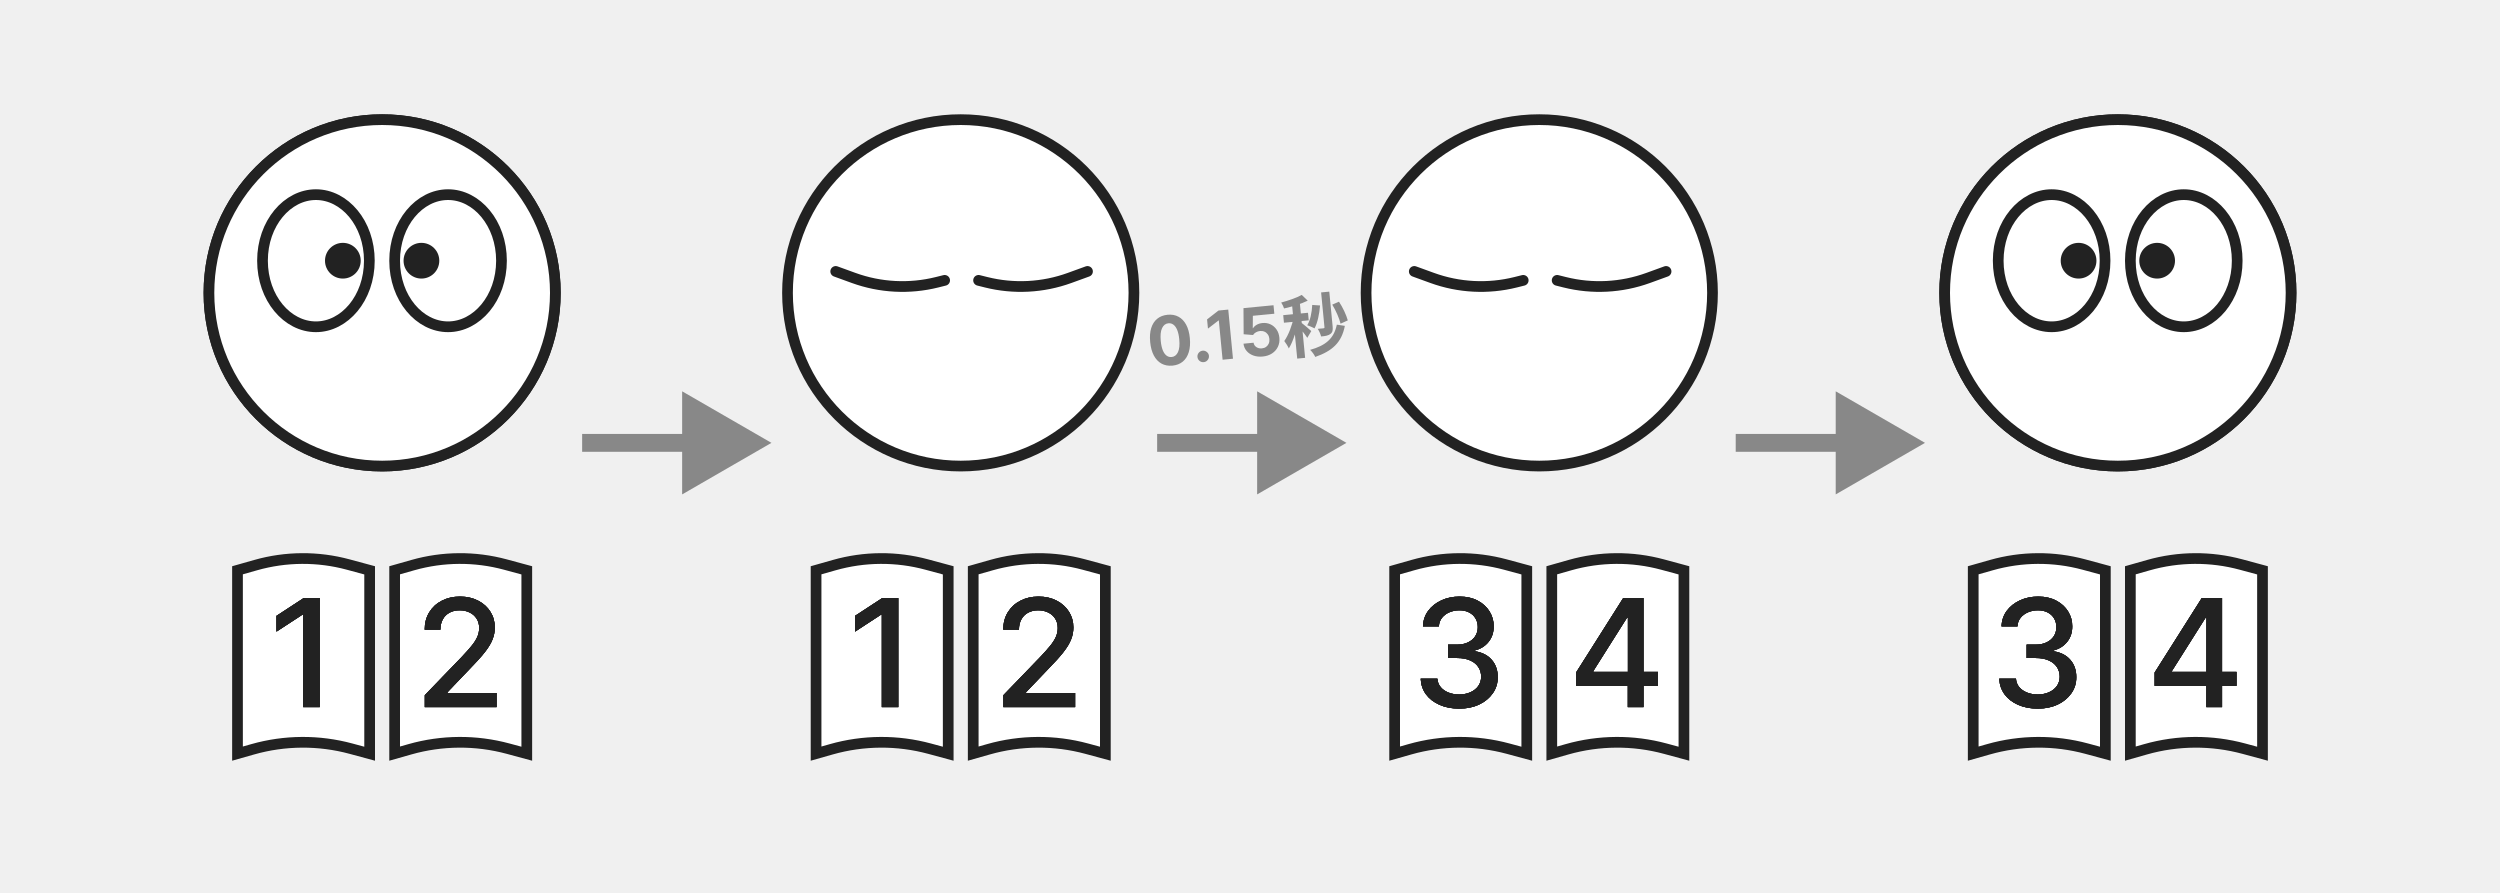
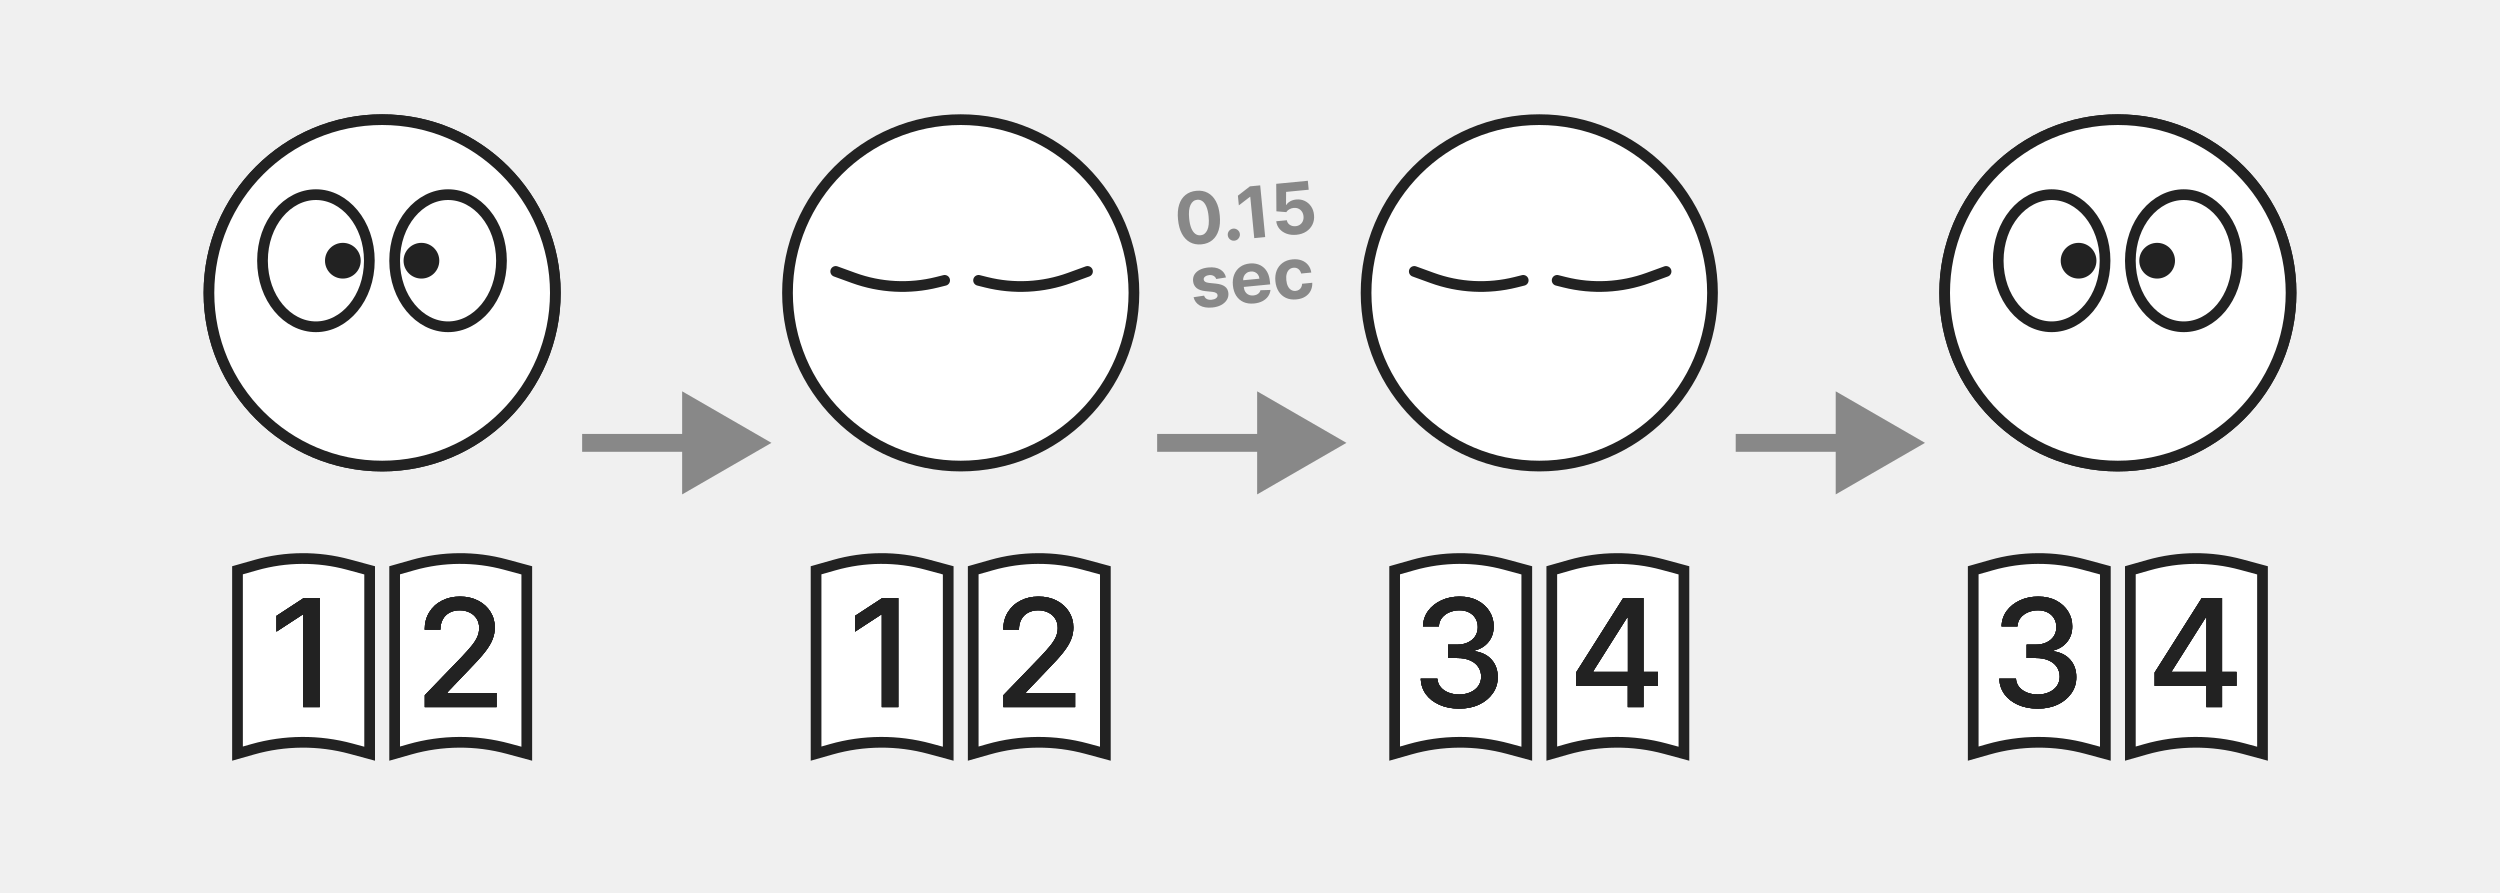
<svg xmlns="http://www.w3.org/2000/svg" width="700" height="250" viewBox="0 0 700 250" fill="none">
  <circle cx="107" cy="82" r="48.5" fill="white" stroke="#222222" stroke-width="3" />
  <path d="M103.417 73C103.417 83.504 96.459 91.5 88.458 91.5C80.457 91.5 73.5 83.504 73.5 73C73.5 62.496 80.457 54.5 88.458 54.5C96.459 54.5 103.417 62.496 103.417 73Z" fill="white" stroke="#222222" stroke-width="3" />
  <circle cx="96" cy="73" r="5" fill="#222222" />
  <path d="M140.417 73C140.417 83.504 133.459 91.5 125.458 91.5C117.457 91.5 110.5 83.504 110.5 73C110.5 62.496 117.457 54.5 125.458 54.5C133.459 54.5 140.417 62.496 140.417 73Z" fill="white" stroke="#222222" stroke-width="3" />
  <circle cx="118" cy="73" r="5" fill="#222222" />
  <circle cx="107" cy="82" r="48.5" fill="white" stroke="#222222" stroke-width="3" />
  <path d="M103.417 73C103.417 83.504 96.459 91.5 88.458 91.5C80.457 91.5 73.5 83.504 73.5 73C73.5 62.496 80.457 54.5 88.458 54.5C96.459 54.5 103.417 62.496 103.417 73Z" fill="white" stroke="#222222" stroke-width="3" />
  <circle cx="96" cy="73" r="5" fill="#222222" />
  <path d="M140.417 73C140.417 83.504 133.459 91.5 125.458 91.5C117.457 91.5 110.5 83.504 110.5 73C110.5 62.496 117.457 54.5 125.458 54.5C133.459 54.5 140.417 62.496 140.417 73Z" fill="white" stroke="#222222" stroke-width="3" />
  <circle cx="118" cy="73" r="5" fill="#222222" />
  <circle cx="269" cy="82" r="48.5" fill="white" stroke="#222222" stroke-width="3" />
  <path d="M66.5 211.014V159.679L71.578 158.236C80.047 155.829 89.012 155.772 97.511 158.073L103.5 159.694V211.04L98.295 209.631C89.27 207.188 79.751 207.248 70.757 209.804L66.5 211.014Z" fill="white" stroke="#222222" stroke-width="3" />
  <path d="M110.5 211.014V159.679L115.578 158.236C124.047 155.829 133.012 155.772 141.511 158.073L147.5 159.694V211.04L142.295 209.631C133.271 207.188 123.751 207.248 114.757 209.804L110.5 211.014Z" fill="white" stroke="#222222" stroke-width="3" />
  <path d="M89.527 167.455V198H84.903V172.078H84.724L77.416 176.851V172.436L85.038 167.455H89.527Z" fill="#222222" />
  <path d="M89.527 167.455V198H84.903V172.078H84.724L77.416 176.851V172.436L85.038 167.455H89.527Z" fill="#222222" />
  <path d="M89.527 167.455V198H84.903V172.078H84.724L77.416 176.851V172.436L85.038 167.455H89.527Z" fill="#222222" />
  <path d="M89.527 167.455V198H84.903V172.078H84.724L77.416 176.851V172.436L85.038 167.455H89.527Z" fill="#222222" />
  <path d="M118.938 198V194.659L129.274 183.95C130.378 182.787 131.288 181.768 132.004 180.893C132.729 180.008 133.271 179.168 133.629 178.372C133.987 177.577 134.166 176.732 134.166 175.837C134.166 174.822 133.928 173.947 133.45 173.212C132.973 172.466 132.322 171.894 131.496 171.496C130.671 171.089 129.741 170.885 128.707 170.885C127.614 170.885 126.659 171.109 125.844 171.556C125.028 172.004 124.402 172.635 123.964 173.45C123.527 174.266 123.308 175.22 123.308 176.314H118.908C118.908 174.455 119.336 172.829 120.191 171.437C121.046 170.045 122.219 168.966 123.711 168.2C125.202 167.425 126.898 167.037 128.797 167.037C130.716 167.037 132.406 167.42 133.868 168.185C135.339 168.941 136.488 169.975 137.313 171.288C138.138 172.59 138.551 174.062 138.551 175.702C138.551 176.836 138.337 177.945 137.91 179.028C137.492 180.112 136.761 181.32 135.717 182.653C134.673 183.975 133.222 185.581 131.362 187.47L125.292 193.824V194.048H139.043V198H118.938Z" fill="#222222" />
  <path d="M118.938 198V194.659L129.274 183.95C130.378 182.787 131.288 181.768 132.004 180.893C132.729 180.008 133.271 179.168 133.629 178.372C133.987 177.577 134.166 176.732 134.166 175.837C134.166 174.822 133.928 173.947 133.45 173.212C132.973 172.466 132.322 171.894 131.496 171.496C130.671 171.089 129.741 170.885 128.707 170.885C127.614 170.885 126.659 171.109 125.844 171.556C125.028 172.004 124.402 172.635 123.964 173.45C123.527 174.266 123.308 175.22 123.308 176.314H118.908C118.908 174.455 119.336 172.829 120.191 171.437C121.046 170.045 122.219 168.966 123.711 168.2C125.202 167.425 126.898 167.037 128.797 167.037C130.716 167.037 132.406 167.42 133.868 168.185C135.339 168.941 136.488 169.975 137.313 171.288C138.138 172.59 138.551 174.062 138.551 175.702C138.551 176.836 138.337 177.945 137.91 179.028C137.492 180.112 136.761 181.32 135.717 182.653C134.673 183.975 133.222 185.581 131.362 187.47L125.292 193.824V194.048H139.043V198H118.938Z" fill="#222222" />
  <path d="M118.938 198V194.659L129.274 183.95C130.378 182.787 131.288 181.768 132.004 180.893C132.729 180.008 133.271 179.168 133.629 178.372C133.987 177.577 134.166 176.732 134.166 175.837C134.166 174.822 133.928 173.947 133.45 173.212C132.973 172.466 132.322 171.894 131.496 171.496C130.671 171.089 129.741 170.885 128.707 170.885C127.614 170.885 126.659 171.109 125.844 171.556C125.028 172.004 124.402 172.635 123.964 173.45C123.527 174.266 123.308 175.22 123.308 176.314H118.908C118.908 174.455 119.336 172.829 120.191 171.437C121.046 170.045 122.219 168.966 123.711 168.2C125.202 167.425 126.898 167.037 128.797 167.037C130.716 167.037 132.406 167.42 133.868 168.185C135.339 168.941 136.488 169.975 137.313 171.288C138.138 172.59 138.551 174.062 138.551 175.702C138.551 176.836 138.337 177.945 137.91 179.028C137.492 180.112 136.761 181.32 135.717 182.653C134.673 183.975 133.222 185.581 131.362 187.47L125.292 193.824V194.048H139.043V198H118.938Z" fill="#222222" />
  <path d="M118.938 198V194.659L129.274 183.95C130.378 182.787 131.288 181.768 132.004 180.893C132.729 180.008 133.271 179.168 133.629 178.372C133.987 177.577 134.166 176.732 134.166 175.837C134.166 174.822 133.928 173.947 133.45 173.212C132.973 172.466 132.322 171.894 131.496 171.496C130.671 171.089 129.741 170.885 128.707 170.885C127.614 170.885 126.659 171.109 125.844 171.556C125.028 172.004 124.402 172.635 123.964 173.45C123.527 174.266 123.308 175.22 123.308 176.314H118.908C118.908 174.455 119.336 172.829 120.191 171.437C121.046 170.045 122.219 168.966 123.711 168.2C125.202 167.425 126.898 167.037 128.797 167.037C130.716 167.037 132.406 167.42 133.868 168.185C135.339 168.941 136.488 169.975 137.313 171.288C138.138 172.59 138.551 174.062 138.551 175.702C138.551 176.836 138.337 177.945 137.91 179.028C137.492 180.112 136.761 181.32 135.717 182.653C134.673 183.975 133.222 185.581 131.362 187.47L125.292 193.824V194.048H139.043V198H118.938Z" fill="#222222" />
  <path d="M228.5 211.014V159.679L233.578 158.236C242.047 155.829 251.012 155.772 259.511 158.073L265.5 159.694V211.04L260.295 209.631C251.271 207.188 241.751 207.248 232.757 209.804L228.5 211.014Z" fill="white" stroke="#222222" stroke-width="3" />
  <path d="M272.5 211.014V159.679L277.578 158.236C286.047 155.829 295.012 155.772 303.511 158.073L309.5 159.694V211.04L304.295 209.631C295.271 207.188 285.751 207.248 276.757 209.804L272.5 211.014Z" fill="white" stroke="#222222" stroke-width="3" />
  <path d="M251.527 167.455V198H246.903V172.078H246.724L239.416 176.851V172.436L247.038 167.455H251.527Z" fill="#222222" />
  <path d="M251.527 167.455V198H246.903V172.078H246.724L239.416 176.851V172.436L247.038 167.455H251.527Z" fill="#222222" />
  <path d="M251.527 167.455V198H246.903V172.078H246.724L239.416 176.851V172.436L247.038 167.455H251.527Z" fill="#222222" />
  <path d="M251.527 167.455V198H246.903V172.078H246.724L239.416 176.851V172.436L247.038 167.455H251.527Z" fill="#222222" />
  <path d="M280.938 198V194.659L291.274 183.95C292.378 182.787 293.288 181.768 294.004 180.893C294.729 180.008 295.271 179.168 295.629 178.372C295.987 177.577 296.166 176.732 296.166 175.837C296.166 174.822 295.928 173.947 295.45 173.212C294.973 172.466 294.322 171.894 293.496 171.496C292.671 171.089 291.741 170.885 290.707 170.885C289.614 170.885 288.659 171.109 287.844 171.556C287.028 172.004 286.402 172.635 285.964 173.45C285.527 174.266 285.308 175.22 285.308 176.314H280.908C280.908 174.455 281.336 172.829 282.191 171.437C283.046 170.045 284.219 168.966 285.711 168.2C287.202 167.425 288.898 167.037 290.797 167.037C292.716 167.037 294.406 167.42 295.868 168.185C297.339 168.941 298.488 169.975 299.313 171.288C300.138 172.59 300.551 174.062 300.551 175.702C300.551 176.836 300.337 177.945 299.91 179.028C299.492 180.112 298.761 181.32 297.717 182.653C296.673 183.975 295.222 185.581 293.362 187.47L287.292 193.824V194.048H301.043V198H280.938Z" fill="#222222" />
  <path d="M280.938 198V194.659L291.274 183.95C292.378 182.787 293.288 181.768 294.004 180.893C294.729 180.008 295.271 179.168 295.629 178.372C295.987 177.577 296.166 176.732 296.166 175.837C296.166 174.822 295.928 173.947 295.45 173.212C294.973 172.466 294.322 171.894 293.496 171.496C292.671 171.089 291.741 170.885 290.707 170.885C289.614 170.885 288.659 171.109 287.844 171.556C287.028 172.004 286.402 172.635 285.964 173.45C285.527 174.266 285.308 175.22 285.308 176.314H280.908C280.908 174.455 281.336 172.829 282.191 171.437C283.046 170.045 284.219 168.966 285.711 168.2C287.202 167.425 288.898 167.037 290.797 167.037C292.716 167.037 294.406 167.42 295.868 168.185C297.339 168.941 298.488 169.975 299.313 171.288C300.138 172.59 300.551 174.062 300.551 175.702C300.551 176.836 300.337 177.945 299.91 179.028C299.492 180.112 298.761 181.32 297.717 182.653C296.673 183.975 295.222 185.581 293.362 187.47L287.292 193.824V194.048H301.043V198H280.938Z" fill="#222222" />
  <path d="M280.938 198V194.659L291.274 183.95C292.378 182.787 293.288 181.768 294.004 180.893C294.729 180.008 295.271 179.168 295.629 178.372C295.987 177.577 296.166 176.732 296.166 175.837C296.166 174.822 295.928 173.947 295.45 173.212C294.973 172.466 294.322 171.894 293.496 171.496C292.671 171.089 291.741 170.885 290.707 170.885C289.614 170.885 288.659 171.109 287.844 171.556C287.028 172.004 286.402 172.635 285.964 173.45C285.527 174.266 285.308 175.22 285.308 176.314H280.908C280.908 174.455 281.336 172.829 282.191 171.437C283.046 170.045 284.219 168.966 285.711 168.2C287.202 167.425 288.898 167.037 290.797 167.037C292.716 167.037 294.406 167.42 295.868 168.185C297.339 168.941 298.488 169.975 299.313 171.288C300.138 172.59 300.551 174.062 300.551 175.702C300.551 176.836 300.337 177.945 299.91 179.028C299.492 180.112 298.761 181.32 297.717 182.653C296.673 183.975 295.222 185.581 293.362 187.47L287.292 193.824V194.048H301.043V198H280.938Z" fill="#222222" />
  <path d="M280.938 198V194.659L291.274 183.95C292.378 182.787 293.288 181.768 294.004 180.893C294.729 180.008 295.271 179.168 295.629 178.372C295.987 177.577 296.166 176.732 296.166 175.837C296.166 174.822 295.928 173.947 295.45 173.212C294.973 172.466 294.322 171.894 293.496 171.496C292.671 171.089 291.741 170.885 290.707 170.885C289.614 170.885 288.659 171.109 287.844 171.556C287.028 172.004 286.402 172.635 285.964 173.45C285.527 174.266 285.308 175.22 285.308 176.314H280.908C280.908 174.455 281.336 172.829 282.191 171.437C283.046 170.045 284.219 168.966 285.711 168.2C287.202 167.425 288.898 167.037 290.797 167.037C292.716 167.037 294.406 167.42 295.868 168.185C297.339 168.941 298.488 169.975 299.313 171.288C300.138 172.59 300.551 174.062 300.551 175.702C300.551 176.836 300.337 177.945 299.91 179.028C299.492 180.112 298.761 181.32 297.717 182.653C296.673 183.975 295.222 185.581 293.362 187.47L287.292 193.824V194.048H301.043V198H280.938Z" fill="#222222" />
  <circle cx="593" cy="82" r="48.5" fill="white" stroke="#222222" stroke-width="3" />
  <path d="M589.417 73C589.417 83.504 582.459 91.5 574.458 91.5C566.457 91.5 559.5 83.504 559.5 73C559.5 62.496 566.457 54.5 574.458 54.5C582.459 54.5 589.417 62.496 589.417 73Z" fill="white" stroke="#222222" stroke-width="3" />
  <circle cx="582" cy="73" r="5" fill="#222222" />
  <path d="M626.417 73C626.417 83.504 619.459 91.5 611.458 91.5C603.457 91.5 596.5 83.504 596.5 73C596.5 62.496 603.457 54.5 611.458 54.5C619.459 54.5 626.417 62.496 626.417 73Z" fill="white" stroke="#222222" stroke-width="3" />
  <circle cx="604" cy="73" r="5" fill="#222222" />
  <circle cx="593" cy="82" r="48.5" fill="white" stroke="#222222" stroke-width="3" />
  <path d="M589.417 73C589.417 83.504 582.459 91.5 574.458 91.5C566.457 91.5 559.5 83.504 559.5 73C559.5 62.496 566.457 54.5 574.458 54.5C582.459 54.5 589.417 62.496 589.417 73Z" fill="white" stroke="#222222" stroke-width="3" />
  <circle cx="582" cy="73" r="5" fill="#222222" />
  <path d="M626.417 73C626.417 83.504 619.459 91.5 611.458 91.5C603.457 91.5 596.5 83.504 596.5 73C596.5 62.496 603.457 54.5 611.458 54.5C619.459 54.5 626.417 62.496 626.417 73Z" fill="white" stroke="#222222" stroke-width="3" />
  <circle cx="604" cy="73" r="5" fill="#222222" />
  <path d="M274 78.5L276.129 79.032C283.866 80.966 292.005 80.544 299.5 77.818L304.5 76" stroke="#222222" stroke-width="3" stroke-linecap="round" />
  <path d="M264.5 78.5L262.371 79.032C254.634 80.966 246.495 80.544 239 77.818L234 76" stroke="#222222" stroke-width="3" stroke-linecap="round" />
  <circle cx="431" cy="82" r="48.5" fill="white" stroke="#222222" stroke-width="3" />
  <path d="M390.5 211.014V159.679L395.578 158.236C404.047 155.829 413.012 155.772 421.511 158.073L427.5 159.694V211.04L422.295 209.631C413.271 207.188 403.751 207.248 394.757 209.804L390.5 211.014Z" fill="white" stroke="#222222" stroke-width="3" />
  <path d="M434.5 211.014V159.679L439.578 158.236C448.047 155.829 457.012 155.772 465.511 158.073L471.5 159.694V211.04L466.295 209.631C457.271 207.188 447.751 207.248 438.757 209.804L434.5 211.014Z" fill="white" stroke="#222222" stroke-width="3" />
  <path d="M408.572 198.418C406.524 198.418 404.695 198.065 403.084 197.359C401.483 196.653 400.215 195.673 399.281 194.42C398.356 193.158 397.859 191.696 397.789 190.036H402.472C402.532 190.94 402.835 191.726 403.382 192.392C403.939 193.048 404.665 193.555 405.56 193.913C406.455 194.271 407.449 194.45 408.543 194.45C409.746 194.45 410.81 194.241 411.734 193.824C412.669 193.406 413.4 192.825 413.927 192.079C414.454 191.323 414.717 190.453 414.717 189.469C414.717 188.445 414.454 187.545 413.927 186.769C413.41 185.984 412.649 185.367 411.645 184.92C410.651 184.472 409.447 184.249 408.036 184.249H405.455V180.49H408.036C409.169 180.49 410.163 180.286 411.018 179.879C411.884 179.471 412.56 178.904 413.047 178.178C413.534 177.442 413.778 176.582 413.778 175.598C413.778 174.653 413.564 173.833 413.136 173.137C412.719 172.431 412.122 171.879 411.347 171.482C410.581 171.084 409.676 170.885 408.632 170.885C407.638 170.885 406.708 171.069 405.843 171.437C404.988 171.795 404.292 172.312 403.755 172.988C403.218 173.654 402.93 174.455 402.89 175.389H398.43C398.48 173.739 398.967 172.287 399.892 171.034C400.827 169.781 402.06 168.802 403.591 168.096C405.122 167.39 406.822 167.037 408.692 167.037C410.651 167.037 412.341 167.42 413.763 168.185C415.195 168.941 416.298 169.95 417.074 171.213C417.859 172.476 418.247 173.858 418.237 175.359C418.247 177.07 417.77 178.521 416.805 179.714C415.851 180.908 414.578 181.708 412.987 182.116V182.354C415.016 182.663 416.587 183.468 417.7 184.771C418.824 186.073 419.381 187.689 419.371 189.618C419.381 191.298 418.913 192.805 417.969 194.137C417.034 195.469 415.756 196.518 414.136 197.284C412.515 198.04 410.661 198.418 408.572 198.418Z" fill="#222222" />
  <path d="M408.572 198.418C406.524 198.418 404.695 198.065 403.084 197.359C401.483 196.653 400.215 195.673 399.281 194.42C398.356 193.158 397.859 191.696 397.789 190.036H402.472C402.532 190.94 402.835 191.726 403.382 192.392C403.939 193.048 404.665 193.555 405.56 193.913C406.455 194.271 407.449 194.45 408.543 194.45C409.746 194.45 410.81 194.241 411.734 193.824C412.669 193.406 413.4 192.825 413.927 192.079C414.454 191.323 414.717 190.453 414.717 189.469C414.717 188.445 414.454 187.545 413.927 186.769C413.41 185.984 412.649 185.367 411.645 184.92C410.651 184.472 409.447 184.249 408.036 184.249H405.455V180.49H408.036C409.169 180.49 410.163 180.286 411.018 179.879C411.884 179.471 412.56 178.904 413.047 178.178C413.534 177.442 413.778 176.582 413.778 175.598C413.778 174.653 413.564 173.833 413.136 173.137C412.719 172.431 412.122 171.879 411.347 171.482C410.581 171.084 409.676 170.885 408.632 170.885C407.638 170.885 406.708 171.069 405.843 171.437C404.988 171.795 404.292 172.312 403.755 172.988C403.218 173.654 402.93 174.455 402.89 175.389H398.43C398.48 173.739 398.967 172.287 399.892 171.034C400.827 169.781 402.06 168.802 403.591 168.096C405.122 167.39 406.822 167.037 408.692 167.037C410.651 167.037 412.341 167.42 413.763 168.185C415.195 168.941 416.298 169.95 417.074 171.213C417.859 172.476 418.247 173.858 418.237 175.359C418.247 177.07 417.77 178.521 416.805 179.714C415.851 180.908 414.578 181.708 412.987 182.116V182.354C415.016 182.663 416.587 183.468 417.7 184.771C418.824 186.073 419.381 187.689 419.371 189.618C419.381 191.298 418.913 192.805 417.969 194.137C417.034 195.469 415.756 196.518 414.136 197.284C412.515 198.04 410.661 198.418 408.572 198.418Z" fill="#222222" />
  <path d="M408.572 198.418C406.524 198.418 404.695 198.065 403.084 197.359C401.483 196.653 400.215 195.673 399.281 194.42C398.356 193.158 397.859 191.696 397.789 190.036H402.472C402.532 190.94 402.835 191.726 403.382 192.392C403.939 193.048 404.665 193.555 405.56 193.913C406.455 194.271 407.449 194.45 408.543 194.45C409.746 194.45 410.81 194.241 411.734 193.824C412.669 193.406 413.4 192.825 413.927 192.079C414.454 191.323 414.717 190.453 414.717 189.469C414.717 188.445 414.454 187.545 413.927 186.769C413.41 185.984 412.649 185.367 411.645 184.92C410.651 184.472 409.447 184.249 408.036 184.249H405.455V180.49H408.036C409.169 180.49 410.163 180.286 411.018 179.879C411.884 179.471 412.56 178.904 413.047 178.178C413.534 177.442 413.778 176.582 413.778 175.598C413.778 174.653 413.564 173.833 413.136 173.137C412.719 172.431 412.122 171.879 411.347 171.482C410.581 171.084 409.676 170.885 408.632 170.885C407.638 170.885 406.708 171.069 405.843 171.437C404.988 171.795 404.292 172.312 403.755 172.988C403.218 173.654 402.93 174.455 402.89 175.389H398.43C398.48 173.739 398.967 172.287 399.892 171.034C400.827 169.781 402.06 168.802 403.591 168.096C405.122 167.39 406.822 167.037 408.692 167.037C410.651 167.037 412.341 167.42 413.763 168.185C415.195 168.941 416.298 169.95 417.074 171.213C417.859 172.476 418.247 173.858 418.237 175.359C418.247 177.07 417.77 178.521 416.805 179.714C415.851 180.908 414.578 181.708 412.987 182.116V182.354C415.016 182.663 416.587 183.468 417.7 184.771C418.824 186.073 419.381 187.689 419.371 189.618C419.381 191.298 418.913 192.805 417.969 194.137C417.034 195.469 415.756 196.518 414.136 197.284C412.515 198.04 410.661 198.418 408.572 198.418Z" fill="#222222" />
  <path d="M408.572 198.418C406.524 198.418 404.695 198.065 403.084 197.359C401.483 196.653 400.215 195.673 399.281 194.42C398.356 193.158 397.859 191.696 397.789 190.036H402.472C402.532 190.94 402.835 191.726 403.382 192.392C403.939 193.048 404.665 193.555 405.56 193.913C406.455 194.271 407.449 194.45 408.543 194.45C409.746 194.45 410.81 194.241 411.734 193.824C412.669 193.406 413.4 192.825 413.927 192.079C414.454 191.323 414.717 190.453 414.717 189.469C414.717 188.445 414.454 187.545 413.927 186.769C413.41 185.984 412.649 185.367 411.645 184.92C410.651 184.472 409.447 184.249 408.036 184.249H405.455V180.49H408.036C409.169 180.49 410.163 180.286 411.018 179.879C411.884 179.471 412.56 178.904 413.047 178.178C413.534 177.442 413.778 176.582 413.778 175.598C413.778 174.653 413.564 173.833 413.136 173.137C412.719 172.431 412.122 171.879 411.347 171.482C410.581 171.084 409.676 170.885 408.632 170.885C407.638 170.885 406.708 171.069 405.843 171.437C404.988 171.795 404.292 172.312 403.755 172.988C403.218 173.654 402.93 174.455 402.89 175.389H398.43C398.48 173.739 398.967 172.287 399.892 171.034C400.827 169.781 402.06 168.802 403.591 168.096C405.122 167.39 406.822 167.037 408.692 167.037C410.651 167.037 412.341 167.42 413.763 168.185C415.195 168.941 416.298 169.95 417.074 171.213C417.859 172.476 418.247 173.858 418.237 175.359C418.247 177.07 417.77 178.521 416.805 179.714C415.851 180.908 414.578 181.708 412.987 182.116V182.354C415.016 182.663 416.587 183.468 417.7 184.771C418.824 186.073 419.381 187.689 419.371 189.618C419.381 191.298 418.913 192.805 417.969 194.137C417.034 195.469 415.756 196.518 414.136 197.284C412.515 198.04 410.661 198.418 408.572 198.418Z" fill="#222222" />
  <path d="M441.297 192.034V188.305L454.496 167.455H457.435V172.943H455.57L446.129 187.888V188.126H464.221V192.034H441.297ZM455.779 198V190.901L455.809 189.2V167.455H460.179V198H455.779Z" fill="#222222" />
  <path d="M441.297 192.034V188.305L454.496 167.455H457.435V172.943H455.57L446.129 187.888V188.126H464.221V192.034H441.297ZM455.779 198V190.901L455.809 189.2V167.455H460.179V198H455.779Z" fill="#222222" />
  <path d="M441.297 192.034V188.305L454.496 167.455H457.435V172.943H455.57L446.129 187.888V188.126H464.221V192.034H441.297ZM455.779 198V190.901L455.809 189.2V167.455H460.179V198H455.779Z" fill="#222222" />
  <path d="M441.297 192.034V188.305L454.496 167.455H457.435V172.943H455.57L446.129 187.888V188.126H464.221V192.034H441.297ZM455.779 198V190.901L455.809 189.2V167.455H460.179V198H455.779Z" fill="#222222" />
  <path d="M552.5 211.014V159.679L557.578 158.236C566.047 155.829 575.012 155.772 583.511 158.073L589.5 159.694V211.04L584.295 209.631C575.271 207.188 565.751 207.248 556.757 209.804L552.5 211.014Z" fill="white" stroke="#222222" stroke-width="3" />
  <path d="M596.5 211.014V159.679L601.578 158.236C610.047 155.829 619.012 155.772 627.511 158.073L633.5 159.694V211.04L628.295 209.631C619.271 207.188 609.751 207.248 600.757 209.804L596.5 211.014Z" fill="white" stroke="#222222" stroke-width="3" />
  <path d="M570.572 198.418C568.524 198.418 566.695 198.065 565.084 197.359C563.483 196.653 562.215 195.673 561.281 194.42C560.356 193.158 559.859 191.696 559.789 190.036H564.472C564.532 190.94 564.835 191.726 565.382 192.392C565.939 193.048 566.665 193.555 567.56 193.913C568.455 194.271 569.449 194.45 570.543 194.45C571.746 194.45 572.81 194.241 573.734 193.824C574.669 193.406 575.4 192.825 575.927 192.079C576.454 191.323 576.717 190.453 576.717 189.469C576.717 188.445 576.454 187.545 575.927 186.769C575.41 185.984 574.649 185.367 573.645 184.92C572.651 184.472 571.447 184.249 570.036 184.249H567.455V180.49H570.036C571.169 180.49 572.163 180.286 573.018 179.879C573.884 179.471 574.56 178.904 575.047 178.178C575.534 177.442 575.778 176.582 575.778 175.598C575.778 174.653 575.564 173.833 575.136 173.137C574.719 172.431 574.122 171.879 573.347 171.482C572.581 171.084 571.676 170.885 570.632 170.885C569.638 170.885 568.708 171.069 567.843 171.437C566.988 171.795 566.292 172.312 565.755 172.988C565.218 173.654 564.93 174.455 564.89 175.389H560.43C560.48 173.739 560.967 172.287 561.892 171.034C562.827 169.781 564.06 168.802 565.591 168.096C567.122 167.39 568.822 167.037 570.692 167.037C572.651 167.037 574.341 167.42 575.763 168.185C577.195 168.941 578.298 169.95 579.074 171.213C579.859 172.476 580.247 173.858 580.237 175.359C580.247 177.07 579.77 178.521 578.805 179.714C577.851 180.908 576.578 181.708 574.987 182.116V182.354C577.016 182.663 578.587 183.468 579.7 184.771C580.824 186.073 581.381 187.689 581.371 189.618C581.381 191.298 580.913 192.805 579.969 194.137C579.034 195.469 577.756 196.518 576.136 197.284C574.515 198.04 572.661 198.418 570.572 198.418Z" fill="#222222" />
  <path d="M570.572 198.418C568.524 198.418 566.695 198.065 565.084 197.359C563.483 196.653 562.215 195.673 561.281 194.42C560.356 193.158 559.859 191.696 559.789 190.036H564.472C564.532 190.94 564.835 191.726 565.382 192.392C565.939 193.048 566.665 193.555 567.56 193.913C568.455 194.271 569.449 194.45 570.543 194.45C571.746 194.45 572.81 194.241 573.734 193.824C574.669 193.406 575.4 192.825 575.927 192.079C576.454 191.323 576.717 190.453 576.717 189.469C576.717 188.445 576.454 187.545 575.927 186.769C575.41 185.984 574.649 185.367 573.645 184.92C572.651 184.472 571.447 184.249 570.036 184.249H567.455V180.49H570.036C571.169 180.49 572.163 180.286 573.018 179.879C573.884 179.471 574.56 178.904 575.047 178.178C575.534 177.442 575.778 176.582 575.778 175.598C575.778 174.653 575.564 173.833 575.136 173.137C574.719 172.431 574.122 171.879 573.347 171.482C572.581 171.084 571.676 170.885 570.632 170.885C569.638 170.885 568.708 171.069 567.843 171.437C566.988 171.795 566.292 172.312 565.755 172.988C565.218 173.654 564.93 174.455 564.89 175.389H560.43C560.48 173.739 560.967 172.287 561.892 171.034C562.827 169.781 564.06 168.802 565.591 168.096C567.122 167.39 568.822 167.037 570.692 167.037C572.651 167.037 574.341 167.42 575.763 168.185C577.195 168.941 578.298 169.95 579.074 171.213C579.859 172.476 580.247 173.858 580.237 175.359C580.247 177.07 579.77 178.521 578.805 179.714C577.851 180.908 576.578 181.708 574.987 182.116V182.354C577.016 182.663 578.587 183.468 579.7 184.771C580.824 186.073 581.381 187.689 581.371 189.618C581.381 191.298 580.913 192.805 579.969 194.137C579.034 195.469 577.756 196.518 576.136 197.284C574.515 198.04 572.661 198.418 570.572 198.418Z" fill="#222222" />
  <path d="M570.572 198.418C568.524 198.418 566.695 198.065 565.084 197.359C563.483 196.653 562.215 195.673 561.281 194.42C560.356 193.158 559.859 191.696 559.789 190.036H564.472C564.532 190.94 564.835 191.726 565.382 192.392C565.939 193.048 566.665 193.555 567.56 193.913C568.455 194.271 569.449 194.45 570.543 194.45C571.746 194.45 572.81 194.241 573.734 193.824C574.669 193.406 575.4 192.825 575.927 192.079C576.454 191.323 576.717 190.453 576.717 189.469C576.717 188.445 576.454 187.545 575.927 186.769C575.41 185.984 574.649 185.367 573.645 184.92C572.651 184.472 571.447 184.249 570.036 184.249H567.455V180.49H570.036C571.169 180.49 572.163 180.286 573.018 179.879C573.884 179.471 574.56 178.904 575.047 178.178C575.534 177.442 575.778 176.582 575.778 175.598C575.778 174.653 575.564 173.833 575.136 173.137C574.719 172.431 574.122 171.879 573.347 171.482C572.581 171.084 571.676 170.885 570.632 170.885C569.638 170.885 568.708 171.069 567.843 171.437C566.988 171.795 566.292 172.312 565.755 172.988C565.218 173.654 564.93 174.455 564.89 175.389H560.43C560.48 173.739 560.967 172.287 561.892 171.034C562.827 169.781 564.06 168.802 565.591 168.096C567.122 167.39 568.822 167.037 570.692 167.037C572.651 167.037 574.341 167.42 575.763 168.185C577.195 168.941 578.298 169.95 579.074 171.213C579.859 172.476 580.247 173.858 580.237 175.359C580.247 177.07 579.77 178.521 578.805 179.714C577.851 180.908 576.578 181.708 574.987 182.116V182.354C577.016 182.663 578.587 183.468 579.7 184.771C580.824 186.073 581.381 187.689 581.371 189.618C581.381 191.298 580.913 192.805 579.969 194.137C579.034 195.469 577.756 196.518 576.136 197.284C574.515 198.04 572.661 198.418 570.572 198.418Z" fill="#222222" />
  <path d="M570.572 198.418C568.524 198.418 566.695 198.065 565.084 197.359C563.483 196.653 562.215 195.673 561.281 194.42C560.356 193.158 559.859 191.696 559.789 190.036H564.472C564.532 190.94 564.835 191.726 565.382 192.392C565.939 193.048 566.665 193.555 567.56 193.913C568.455 194.271 569.449 194.45 570.543 194.45C571.746 194.45 572.81 194.241 573.734 193.824C574.669 193.406 575.4 192.825 575.927 192.079C576.454 191.323 576.717 190.453 576.717 189.469C576.717 188.445 576.454 187.545 575.927 186.769C575.41 185.984 574.649 185.367 573.645 184.92C572.651 184.472 571.447 184.249 570.036 184.249H567.455V180.49H570.036C571.169 180.49 572.163 180.286 573.018 179.879C573.884 179.471 574.56 178.904 575.047 178.178C575.534 177.442 575.778 176.582 575.778 175.598C575.778 174.653 575.564 173.833 575.136 173.137C574.719 172.431 574.122 171.879 573.347 171.482C572.581 171.084 571.676 170.885 570.632 170.885C569.638 170.885 568.708 171.069 567.843 171.437C566.988 171.795 566.292 172.312 565.755 172.988C565.218 173.654 564.93 174.455 564.89 175.389H560.43C560.48 173.739 560.967 172.287 561.892 171.034C562.827 169.781 564.06 168.802 565.591 168.096C567.122 167.39 568.822 167.037 570.692 167.037C572.651 167.037 574.341 167.42 575.763 168.185C577.195 168.941 578.298 169.95 579.074 171.213C579.859 172.476 580.247 173.858 580.237 175.359C580.247 177.07 579.77 178.521 578.805 179.714C577.851 180.908 576.578 181.708 574.987 182.116V182.354C577.016 182.663 578.587 183.468 579.7 184.771C580.824 186.073 581.381 187.689 581.371 189.618C581.381 191.298 580.913 192.805 579.969 194.137C579.034 195.469 577.756 196.518 576.136 197.284C574.515 198.04 572.661 198.418 570.572 198.418Z" fill="#222222" />
  <path d="M603.297 192.034V188.305L616.496 167.455H619.435V172.943H617.57L608.129 187.888V188.126H626.221V192.034H603.297ZM617.779 198V190.901L617.809 189.2V167.455H622.179V198H617.779Z" fill="#222222" />
  <path d="M603.297 192.034V188.305L616.496 167.455H619.435V172.943H617.57L608.129 187.888V188.126H626.221V192.034H603.297ZM617.779 198V190.901L617.809 189.2V167.455H622.179V198H617.779Z" fill="#222222" />
  <path d="M603.297 192.034V188.305L616.496 167.455H619.435V172.943H617.57L608.129 187.888V188.126H626.221V192.034H603.297ZM617.779 198V190.901L617.809 189.2V167.455H622.179V198H617.779Z" fill="#222222" />
  <path d="M603.297 192.034V188.305L616.496 167.455H619.435V172.943H617.57L608.129 187.888V188.126H626.221V192.034H603.297ZM617.779 198V190.901L617.809 189.2V167.455H622.179V198H617.779Z" fill="#222222" />
  <path d="M436 78.5L438.129 79.032C445.866 80.966 454.005 80.544 461.5 77.818L466.5 76" stroke="#222222" stroke-width="3" stroke-linecap="round" />
  <path d="M426.5 78.5L424.371 79.032C416.634 80.966 408.495 80.544 401 77.818L396 76" stroke="#222222" stroke-width="3" stroke-linecap="round" />
  <path d="M216 124L191 109.566L191 138.434L216 124ZM163 126.5L193.5 126.5L193.5 121.5L163 121.5L163 126.5Z" fill="#888888" />
  <path d="M539 124L514 109.566L514 138.434L539 124ZM486 126.5L516.5 126.5L516.5 121.5L486 121.5L486 126.5Z" fill="#888888" />
  <path d="M377 124L352 109.566L352 138.434L377 124ZM324 126.5L354.5 126.5L354.5 121.5L324 121.5L324 126.5Z" fill="#888888" />
-   <path d="M328.291 102.377C327.136 102.484 326.114 102.295 325.227 101.811C324.344 101.327 323.628 100.571 323.077 99.544C322.531 98.517 322.187 97.251 322.047 95.746C321.903 94.246 322.001 92.946 322.343 91.847C322.689 90.747 323.249 89.882 324.025 89.252C324.804 88.616 325.769 88.243 326.92 88.132C328.07 88.022 329.087 88.204 329.968 88.679C330.855 89.154 331.572 89.899 332.122 90.912C332.671 91.921 333.015 93.176 333.155 94.676C333.301 96.185 333.201 97.496 332.856 98.609C332.516 99.722 331.959 100.601 331.185 101.245C330.411 101.888 329.446 102.266 328.291 102.377ZM328.059 99.966C328.847 99.89 329.438 99.433 329.832 98.596C330.226 97.758 330.344 96.547 330.187 94.962C330.086 93.919 329.895 93.061 329.614 92.387C329.336 91.714 328.986 91.221 328.563 90.909C328.144 90.597 327.673 90.466 327.149 90.517C326.366 90.592 325.777 91.044 325.382 91.873C324.987 92.702 324.863 93.898 325.009 95.461C325.111 96.517 325.301 97.389 325.579 98.077C325.862 98.759 326.215 99.258 326.639 99.574C327.062 99.886 327.535 100.017 328.059 99.966ZM337.052 101.405C336.609 101.448 336.213 101.328 335.865 101.045C335.521 100.757 335.327 100.392 335.285 99.948C335.243 99.51 335.363 99.118 335.646 98.775C335.934 98.431 336.299 98.237 336.743 98.195C337.173 98.153 337.564 98.274 337.916 98.556C338.269 98.838 338.466 99.199 338.508 99.638C338.537 99.933 338.487 100.212 338.358 100.473C338.234 100.729 338.058 100.942 337.83 101.113C337.602 101.28 337.343 101.377 337.052 101.405ZM343.911 86.686L345.235 100.441L342.327 100.721L341.269 89.727L341.188 89.734L338.228 92.012L337.98 89.433L341.178 86.949L343.911 86.686ZM353.546 99.83C352.597 99.922 351.734 99.829 350.957 99.551C350.185 99.273 349.552 98.848 349.058 98.276C348.565 97.705 348.271 97.024 348.177 96.233L350.998 95.961C351.08 96.491 351.346 96.901 351.794 97.193C352.242 97.484 352.753 97.602 353.326 97.547C353.783 97.503 354.176 97.363 354.506 97.128C354.84 96.888 355.088 96.577 355.25 96.196C355.416 95.809 355.476 95.379 355.431 94.904C355.384 94.42 355.24 94.005 354.999 93.658C354.762 93.31 354.455 93.05 354.077 92.879C353.699 92.707 353.279 92.642 352.817 92.681C352.414 92.72 352.03 92.841 351.666 93.043C351.306 93.245 351.034 93.499 350.851 93.806L348.221 93.592L348.174 86.276L356.583 85.466L356.811 87.844L350.801 88.422L350.776 91.902L350.857 91.894C351.066 91.531 351.404 91.213 351.87 90.942C352.337 90.672 352.872 90.507 353.477 90.449C354.305 90.369 355.062 90.493 355.749 90.82C356.436 91.147 357 91.632 357.442 92.277C357.883 92.917 358.144 93.678 358.224 94.56C358.318 95.487 358.182 96.331 357.817 97.094C357.457 97.852 356.909 98.474 356.174 98.96C355.443 99.442 354.567 99.732 353.546 99.83ZM369.912 81.878L370.85 91.618C370.87 91.826 370.8 91.89 370.575 91.931C370.348 91.953 369.648 92.02 368.965 92.067C369.345 92.641 369.761 93.594 369.916 94.209C371.09 94.115 371.915 93.959 372.503 93.52C373.109 93.08 373.24 92.457 373.14 91.417L372.2 81.658L369.912 81.878ZM367.424 85.382C367.324 87.51 366.883 89.671 366.025 91.071C366.596 91.245 367.611 91.682 368.075 91.942C368.9 90.393 369.428 87.956 369.615 85.533L367.424 85.382ZM373.028 85.3C374.043 86.92 375.003 89.157 375.355 90.631L377.385 89.71C376.975 88.222 375.986 86.084 374.914 84.47L373.028 85.3ZM374.312 90.903C373.508 94.836 371.135 96.763 366.841 97.96C367.367 98.462 367.98 99.281 368.273 99.94C373.037 98.279 375.655 95.927 376.559 91.24L374.312 90.903ZM361.682 84.427L363.221 100.408L365.434 100.195L363.895 84.213L361.682 84.427ZM359.301 88.244L359.505 90.363L366.446 89.694L366.242 87.576L359.301 88.244ZM362.239 88.82C361.836 90.978 360.776 93.848 359.598 95.488C360.012 96.021 360.595 96.919 360.867 97.561C362.143 95.549 363.161 92.053 363.619 89.279L362.239 88.82ZM364.482 82.573C363.089 83.375 360.797 84.149 358.732 84.711C359.042 85.158 359.399 85.887 359.541 86.37C361.726 85.873 364.306 85.109 366.164 84.186L364.482 82.573ZM364.434 90.403L363.536 91.387C364.199 92.125 365.499 93.737 366.041 94.601L367.156 92.699C366.754 92.299 364.945 90.755 364.434 90.403Z" fill="#888888" />
+   <path d="M336.415 68.419C335.198 68.531 334.123 68.332 333.189 67.823C332.26 67.313 331.506 66.518 330.926 65.437C330.351 64.355 329.989 63.022 329.842 61.438C329.69 59.859 329.793 58.492 330.153 57.334C330.517 56.177 331.107 55.266 331.923 54.602C332.744 53.934 333.76 53.541 334.971 53.424C336.182 53.307 337.252 53.499 338.18 54C339.113 54.5 339.868 55.283 340.447 56.35C341.025 57.412 341.387 58.733 341.535 60.312C341.688 61.901 341.583 63.281 341.22 64.453C340.862 65.624 340.275 66.549 339.461 67.226C338.646 67.904 337.631 68.302 336.415 68.419ZM336.17 65.881C337 65.801 337.622 65.32 338.036 64.438C338.451 63.556 338.575 62.281 338.41 60.613C338.304 59.515 338.103 58.612 337.807 57.903C337.515 57.194 337.146 56.675 336.701 56.347C336.26 56.019 335.764 55.881 335.212 55.934C334.388 56.013 333.768 56.489 333.352 57.362C332.937 58.234 332.806 59.493 332.959 61.138C333.066 62.251 333.267 63.168 333.56 63.892C333.857 64.61 334.229 65.135 334.675 65.468C335.12 65.796 335.619 65.934 336.17 65.881ZM345.636 67.395C345.17 67.44 344.753 67.314 344.387 67.016C344.025 66.713 343.821 66.328 343.776 65.862C343.732 65.4 343.859 64.988 344.157 64.626C344.46 64.264 344.844 64.061 345.311 64.016C345.763 63.972 346.175 64.099 346.546 64.396C346.917 64.694 347.125 65.073 347.17 65.535C347.2 65.846 347.147 66.139 347.012 66.414C346.881 66.683 346.695 66.908 346.456 67.088C346.216 67.263 345.943 67.366 345.636 67.395ZM352.856 51.902L354.251 66.38L351.189 66.675L350.075 55.102L349.99 55.11L346.875 57.508L346.613 54.793L349.979 52.179L352.856 51.902ZM362.999 65.738C362 65.834 361.091 65.736 360.273 65.444C359.46 65.151 358.794 64.704 358.275 64.102C357.755 63.5 357.446 62.783 357.347 61.951L360.316 61.665C360.403 62.223 360.683 62.655 361.155 62.961C361.626 63.268 362.164 63.392 362.767 63.334C363.248 63.288 363.662 63.141 364.009 62.893C364.361 62.641 364.622 62.313 364.792 61.912C364.967 61.505 365.031 61.052 364.982 60.552C364.933 60.043 364.782 59.606 364.528 59.24C364.279 58.874 363.955 58.601 363.557 58.42C363.159 58.24 362.717 58.171 362.231 58.213C361.807 58.254 361.403 58.38 361.019 58.593C360.64 58.806 360.354 59.074 360.162 59.397L357.393 59.171L357.344 51.47L366.195 50.617L366.436 53.12L360.109 53.729L360.083 57.392L360.168 57.384C360.388 57.001 360.744 56.667 361.235 56.382C361.726 56.097 362.289 55.924 362.926 55.862C363.797 55.779 364.595 55.909 365.318 56.253C366.041 56.597 366.634 57.108 367.099 57.787C367.564 58.46 367.838 59.261 367.923 60.19C368.022 61.166 367.879 62.054 367.495 62.857C367.115 63.655 366.538 64.31 365.765 64.822C364.995 65.329 364.073 65.634 362.999 65.738ZM343.275 77.686L340.535 78.121C340.465 77.89 340.343 77.688 340.169 77.514C339.995 77.336 339.775 77.202 339.51 77.114C339.249 77.02 338.944 76.99 338.595 77.023C338.129 77.068 337.745 77.205 337.443 77.434C337.141 77.658 337.006 77.933 337.037 78.258C337.062 78.517 337.187 78.726 337.412 78.885C337.636 79.045 338.006 79.154 338.521 79.214L340.524 79.421C341.601 79.536 342.421 79.809 342.986 80.24C343.551 80.67 343.871 81.277 343.946 82.059C344.015 82.771 343.865 83.416 343.497 83.993C343.134 84.571 342.605 85.045 341.908 85.416C341.215 85.783 340.398 86.011 339.455 86.102C338.018 86.24 336.844 86.052 335.933 85.535C335.026 85.013 334.45 84.241 334.204 83.219L337.151 82.778C337.283 83.207 337.532 83.521 337.899 83.719C338.264 83.912 338.716 83.983 339.253 83.931C339.781 83.88 340.196 83.738 340.496 83.505C340.802 83.266 340.941 82.984 340.914 82.658C340.883 82.385 340.746 82.172 340.503 82.02C340.26 81.862 339.898 81.759 339.418 81.71L337.501 81.517C336.42 81.407 335.595 81.115 335.026 80.642C334.462 80.168 334.141 79.526 334.063 78.716C333.996 78.018 334.127 77.399 334.455 76.858C334.788 76.317 335.286 75.877 335.948 75.537C336.614 75.197 337.412 74.983 338.34 74.893C339.712 74.761 340.819 74.947 341.662 75.451C342.509 75.954 343.047 76.699 343.275 77.686ZM351.136 84.977C350.019 85.085 349.036 84.951 348.186 84.576C347.341 84.197 346.661 83.61 346.147 82.818C345.633 82.021 345.321 81.049 345.21 79.904C345.103 78.787 345.225 77.786 345.578 76.9C345.93 76.015 346.477 75.299 347.219 74.752C347.965 74.204 348.871 73.879 349.936 73.777C350.652 73.708 351.33 73.759 351.97 73.93C352.614 74.097 353.189 74.386 353.695 74.799C354.205 75.211 354.624 75.751 354.95 76.419C355.275 77.082 355.482 77.876 355.571 78.799L355.651 79.627L346.482 80.51L346.302 78.643L352.636 78.033C352.595 77.6 352.463 77.225 352.243 76.908C352.022 76.592 351.735 76.355 351.382 76.199C351.034 76.037 350.64 75.978 350.202 76.02C349.745 76.064 349.35 76.209 349.017 76.455C348.688 76.696 348.442 77.003 348.278 77.376C348.113 77.743 348.049 78.142 348.086 78.571L348.257 80.346C348.309 80.883 348.452 81.338 348.688 81.71C348.928 82.082 349.242 82.356 349.63 82.532C350.018 82.709 350.465 82.773 350.969 82.725C351.303 82.692 351.605 82.616 351.874 82.495C352.143 82.374 352.368 82.209 352.547 82.002C352.727 81.794 352.856 81.549 352.933 81.265L355.736 81.181C355.659 81.864 355.426 82.476 355.036 83.018C354.65 83.555 354.126 83.995 353.465 84.339C352.808 84.678 352.031 84.891 351.136 84.977ZM362.992 83.836C361.879 83.943 360.9 83.799 360.053 83.405C359.211 83.006 358.535 82.405 358.025 81.603C357.519 80.8 357.214 79.85 357.108 78.751C357.001 77.639 357.121 76.643 357.469 75.763C357.822 74.877 358.373 74.16 359.125 73.612C359.875 73.06 360.8 72.731 361.898 72.625C362.845 72.534 363.691 72.626 364.436 72.901C365.181 73.177 365.79 73.606 366.265 74.188C366.74 74.77 367.039 75.479 367.162 76.313L364.32 76.587C364.188 76.053 363.934 75.637 363.558 75.341C363.186 75.038 362.725 74.914 362.173 74.967C361.707 75.012 361.311 75.179 360.987 75.467C360.667 75.75 360.433 76.141 360.287 76.64C360.14 77.139 360.099 77.731 360.165 78.414C360.232 79.107 360.383 79.687 360.618 80.154C360.858 80.621 361.164 80.965 361.538 81.186C361.911 81.407 362.331 81.495 362.797 81.45C363.142 81.417 363.443 81.316 363.703 81.149C363.968 80.981 364.176 80.754 364.33 80.468C364.487 80.177 364.576 79.838 364.596 79.45L367.438 79.177C367.47 80.011 367.314 80.763 366.97 81.433C366.63 82.099 366.123 82.642 365.45 83.064C364.777 83.486 363.958 83.743 362.992 83.836Z" fill="#888888" />
</svg>
